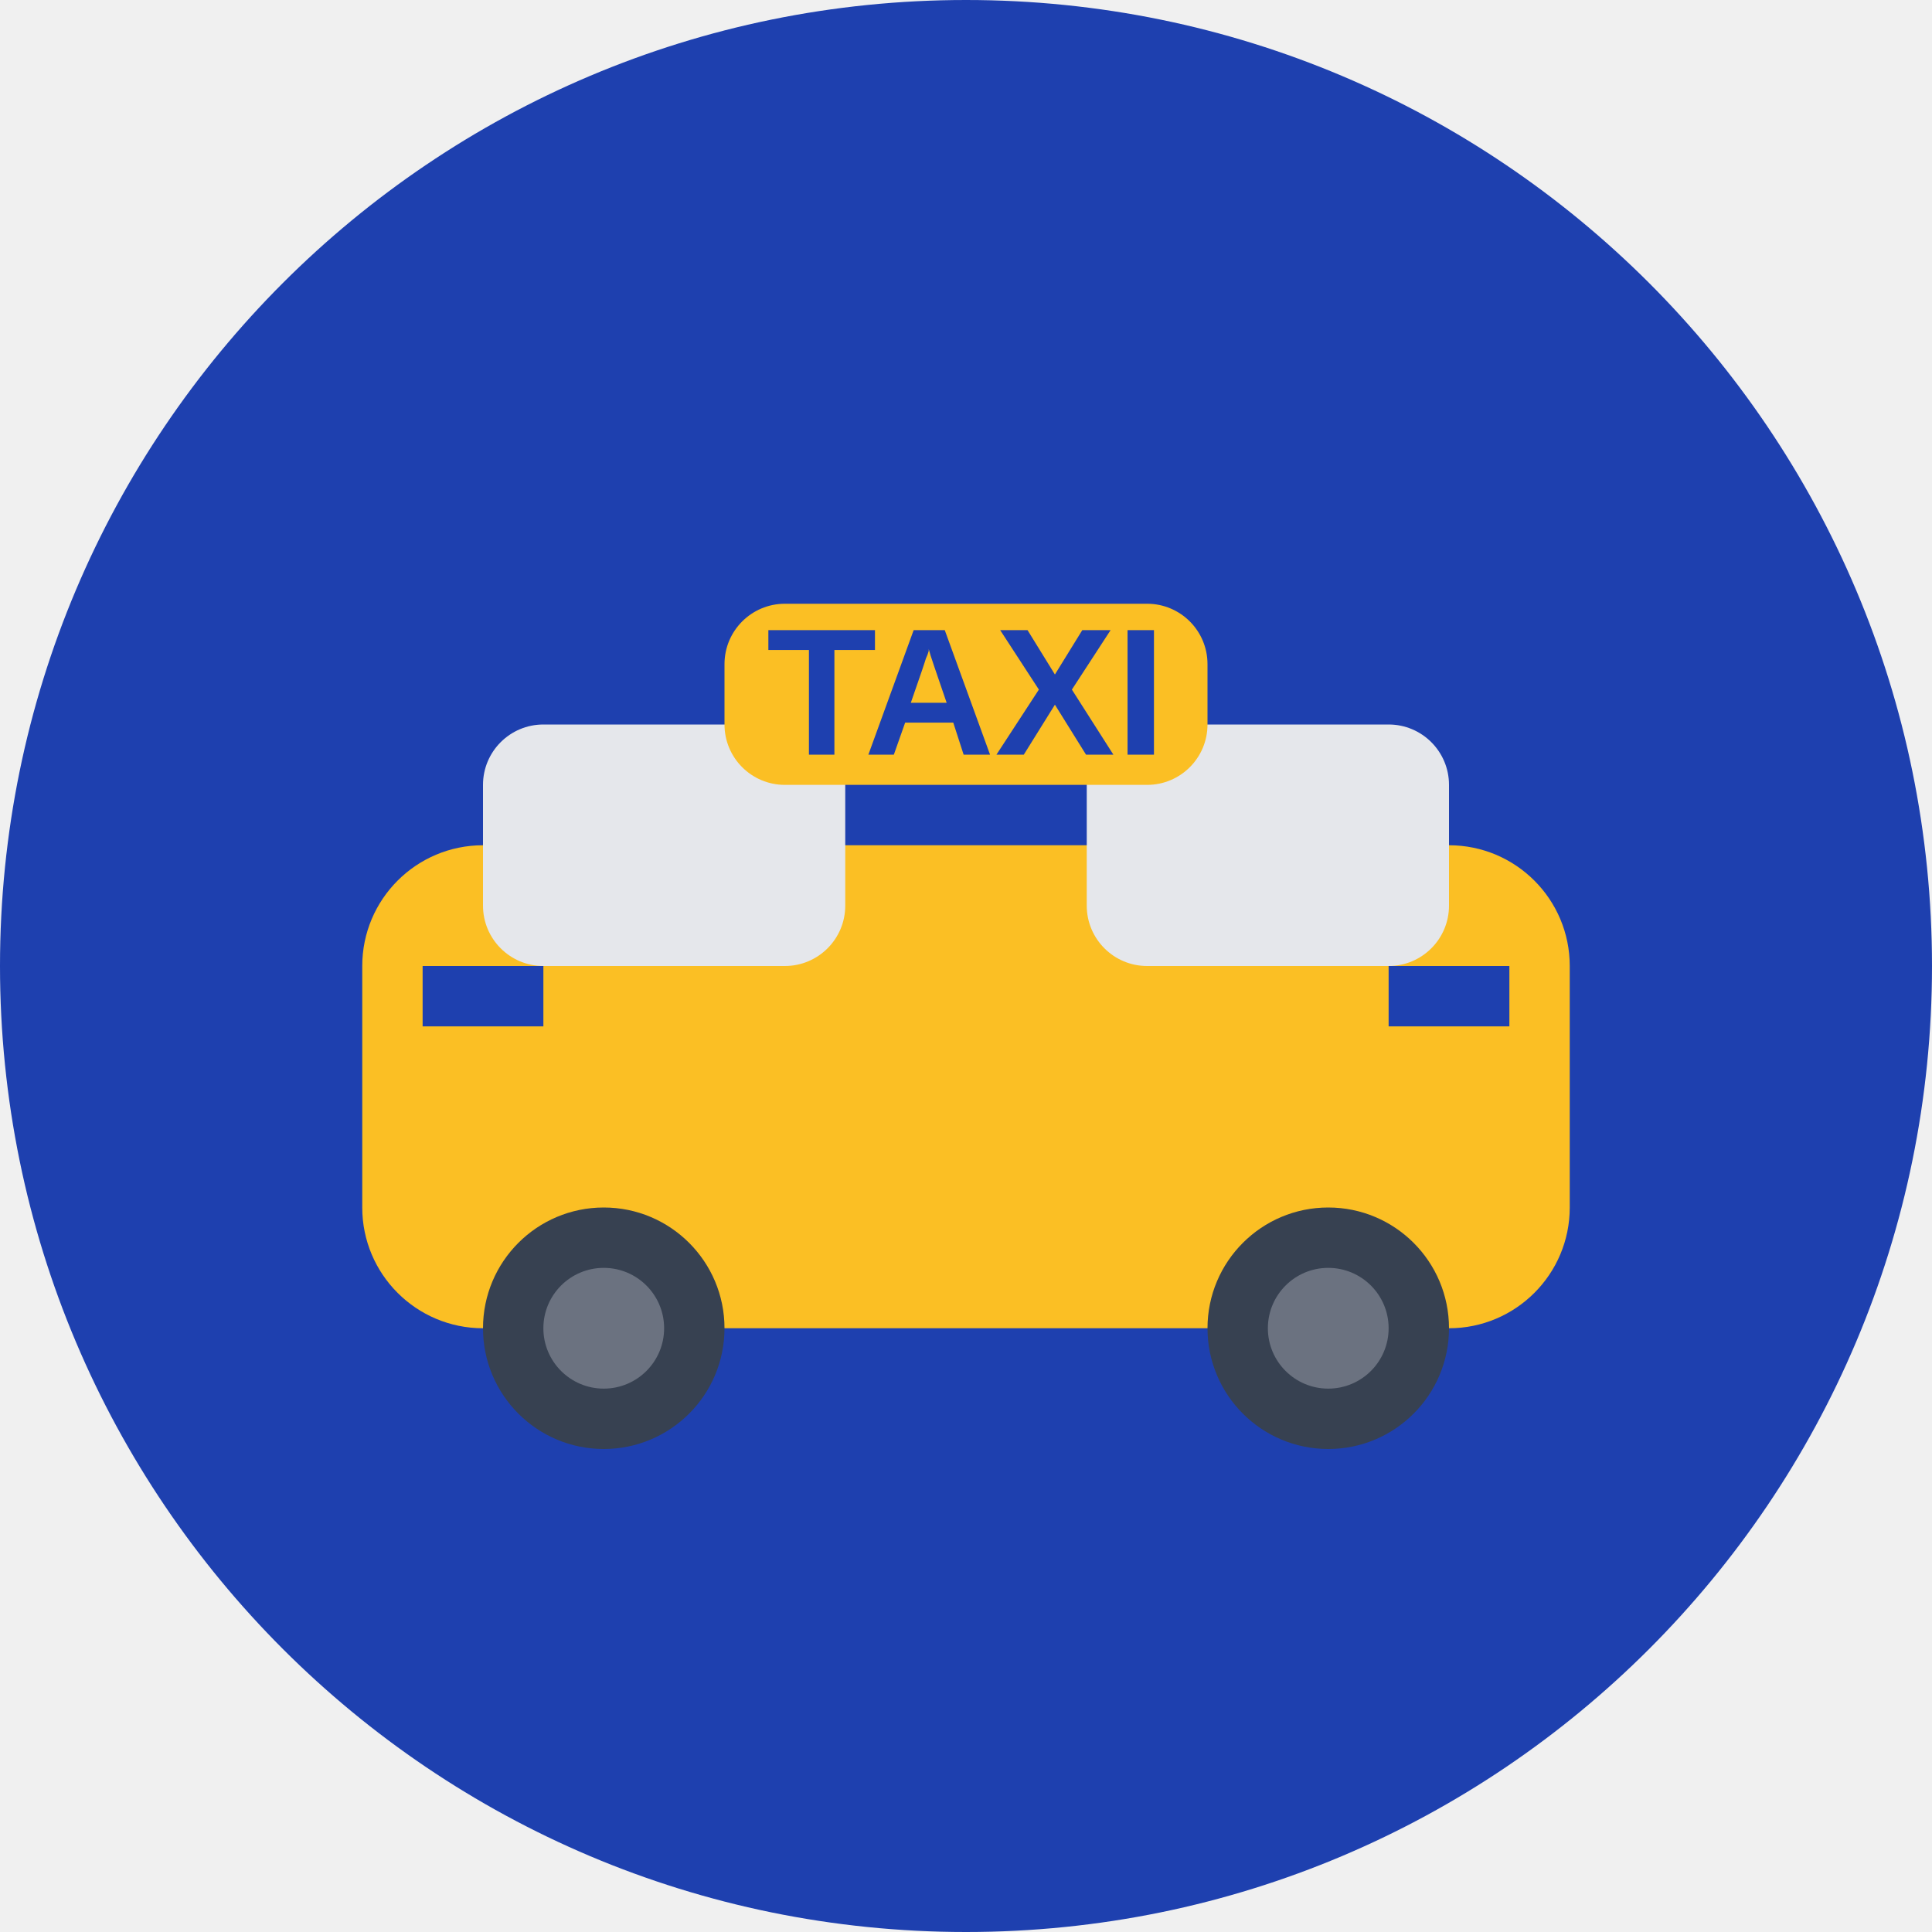
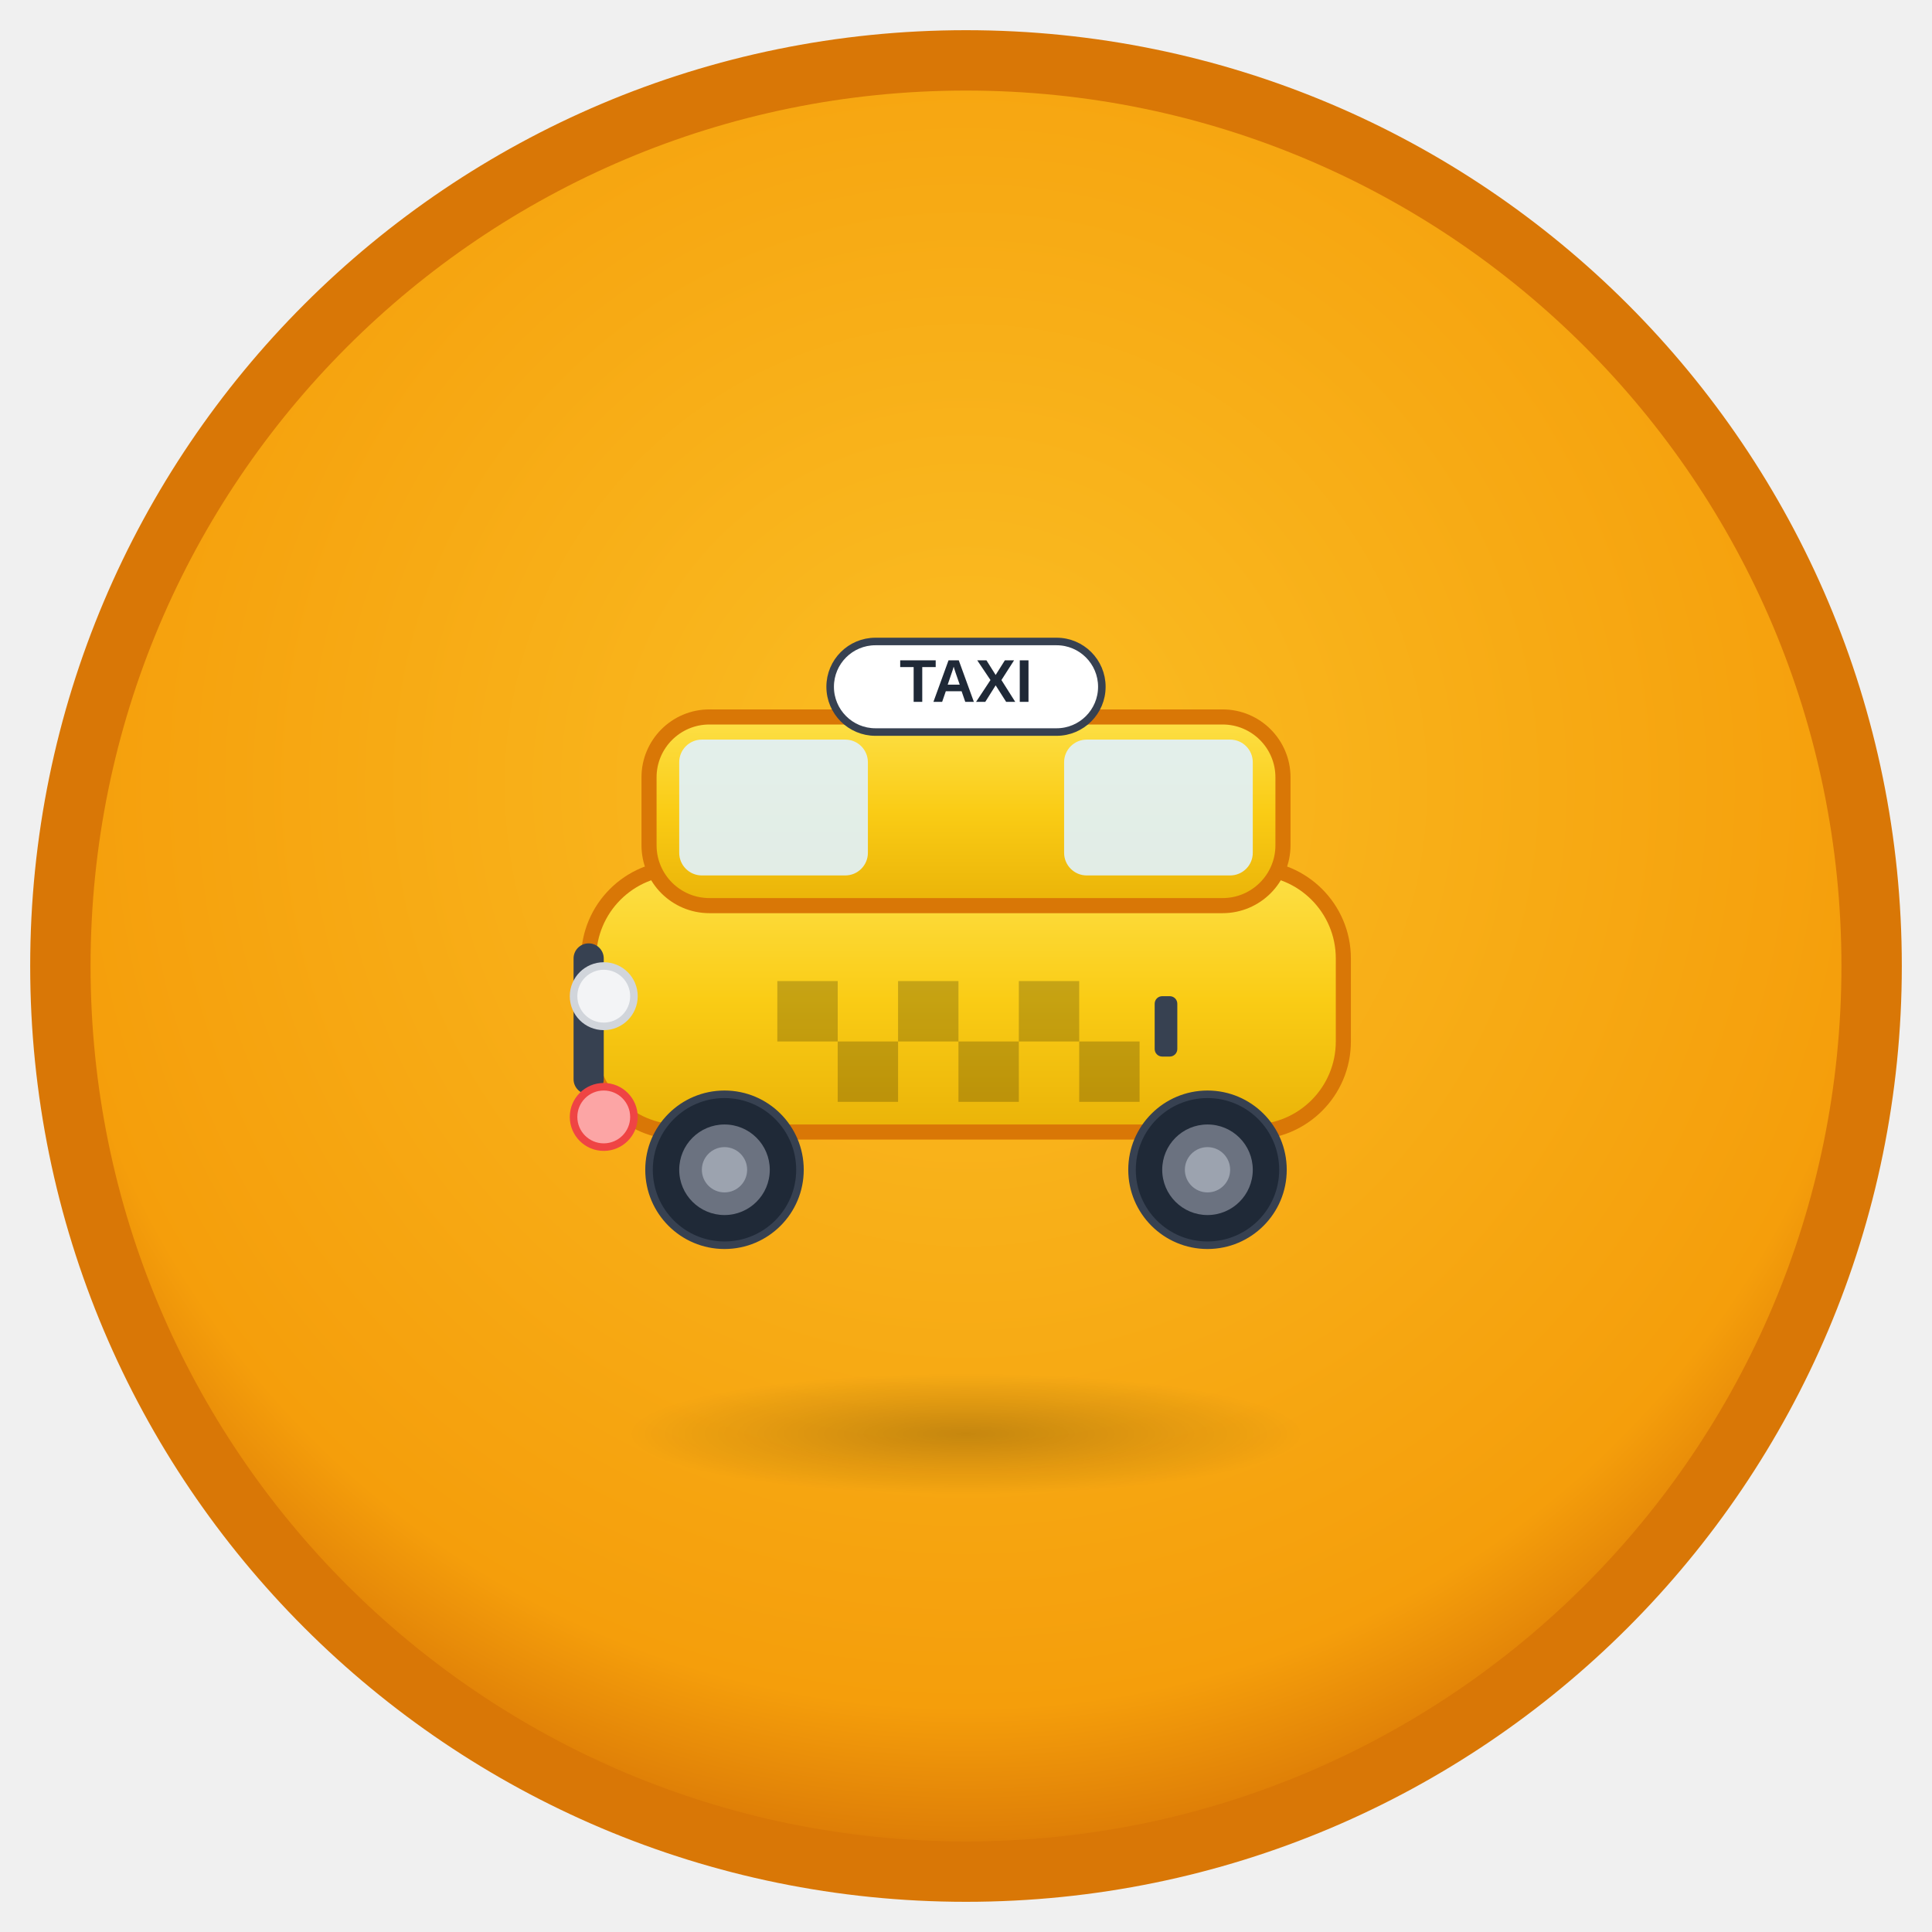
- <svg xmlns="http://www.w3.org/2000/svg" width="32" height="32" viewBox="0 0 32 32" fill="none">
-   <circle cx="16" cy="16" r="16" fill="#1e40af" />
-   <rect x="6" y="14" width="20" height="8" rx="2" fill="#fbbf24" />
-   <rect x="8" y="12" width="6" height="4" rx="1" fill="#e5e7eb" />
-   <rect x="18" y="12" width="6" height="4" rx="1" fill="#e5e7eb" />
-   <rect x="12" y="10" width="8" height="3" rx="1" fill="#fbbf24" />
-   <text x="16" y="12.5" text-anchor="middle" font-family="Arial, sans-serif" font-size="3" font-weight="bold" fill="#1e40af">TAXI</text>
-   <circle cx="10" cy="22" r="2" fill="#374151" />
-   <circle cx="22" cy="22" r="2" fill="#374151" />
-   <circle cx="10" cy="22" r="1" fill="#6b7280" />
-   <circle cx="22" cy="22" r="1" fill="#6b7280" />
-   <rect x="7" y="16" width="2" height="1" fill="#1e40af" />
-   <rect x="23" y="16" width="2" height="1" fill="#1e40af" />
+ <svg xmlns="http://www.w3.org/2000/svg" width="256" height="256" viewBox="0 0 256 256">
+   <defs>
+     <radialGradient id="bgGradient" cx="50%" cy="40%" r="60%">
+       <stop offset="0%" style="stop-color:#fbbf24" />
+       <stop offset="85%" style="stop-color:#f59e0b" />
+       <stop offset="100%" style="stop-color:#d97706" />
+     </radialGradient>
+     <linearGradient id="carGradient" x1="0%" y1="0%" x2="0%" y2="100%">
+       <stop offset="0%" style="stop-color:#fde047" />
+       <stop offset="50%" style="stop-color:#facc15" />
+       <stop offset="100%" style="stop-color:#eab308" />
+     </linearGradient>
+     <radialGradient id="shadowGradient" cx="50%" cy="50%" r="50%">
+       <stop offset="0%" style="stop-color:#000000;stop-opacity:0.2" />
+       <stop offset="100%" style="stop-color:#000000;stop-opacity:0" />
+     </radialGradient>
+   </defs>
+   <circle cx="128" cy="128" r="120" fill="url(#bgGradient)" stroke="#d97706" stroke-width="8" />
+   <ellipse cx="128" cy="190" rx="45" ry="8" fill="url(#shadowGradient)" />
+   <g transform="translate(128,140)">
+     <rect x="-50" y="-25" width="100" height="35" rx="12" fill="url(#carGradient)" stroke="#d97706" stroke-width="2" />
+     <rect x="-42" y="-45" width="84" height="25" rx="8" fill="url(#carGradient)" stroke="#d97706" stroke-width="2" />
+     <rect x="-38" y="-42" width="25" height="18" rx="3" fill="#e0f2fe" opacity="0.9" />
+     <rect x="13" y="-42" width="25" height="18" rx="3" fill="#e0f2fe" opacity="0.9" />
+     <rect x="-18" y="-55" width="36" height="12" rx="6" fill="#ffffff" stroke="#374151" stroke-width="1" />
+     <text x="0" y="-47" text-anchor="middle" font-family="Arial, sans-serif" font-size="8" font-weight="bold" fill="#1f2937">TAXI</text>
+     <circle cx="-32" cy="15" r="10" fill="#1f2937" stroke="#374151" stroke-width="1" />
+     <circle cx="32" cy="15" r="10" fill="#1f2937" stroke="#374151" stroke-width="1" />
+     <circle cx="-32" cy="15" r="6" fill="#6b7280" />
+     <circle cx="32" cy="15" r="6" fill="#6b7280" />
+     <circle cx="-32" cy="15" r="3" fill="#9ca3af" />
+     <circle cx="32" cy="15" r="3" fill="#9ca3af" />
+     <rect x="-52" y="-15" width="4" height="20" rx="2" fill="#374151" />
+     <circle cx="-48" cy="-8" r="4" fill="#f3f4f6" stroke="#d1d5db" stroke-width="1" />
+     <circle cx="-48" cy="8" r="4" fill="#fca5a5" stroke="#ef4444" stroke-width="1" />
+     <rect x="25" y="-8" width="3" height="8" rx="1" fill="#374151" />
+     <g opacity="0.7">
+       <rect x="-25" y="-10" width="8" height="8" fill="#000000" opacity="0.3" />
+       <rect x="-9" y="-10" width="8" height="8" fill="#000000" opacity="0.3" />
+       <rect x="7" y="-10" width="8" height="8" fill="#000000" opacity="0.3" />
+       <rect x="-17" y="-2" width="8" height="8" fill="#000000" opacity="0.3" />
+       <rect x="-1" y="-2" width="8" height="8" fill="#000000" opacity="0.3" />
+       <rect x="15" y="-2" width="8" height="8" fill="#000000" opacity="0.3" />
+     </g>
+   </g>
</svg>
